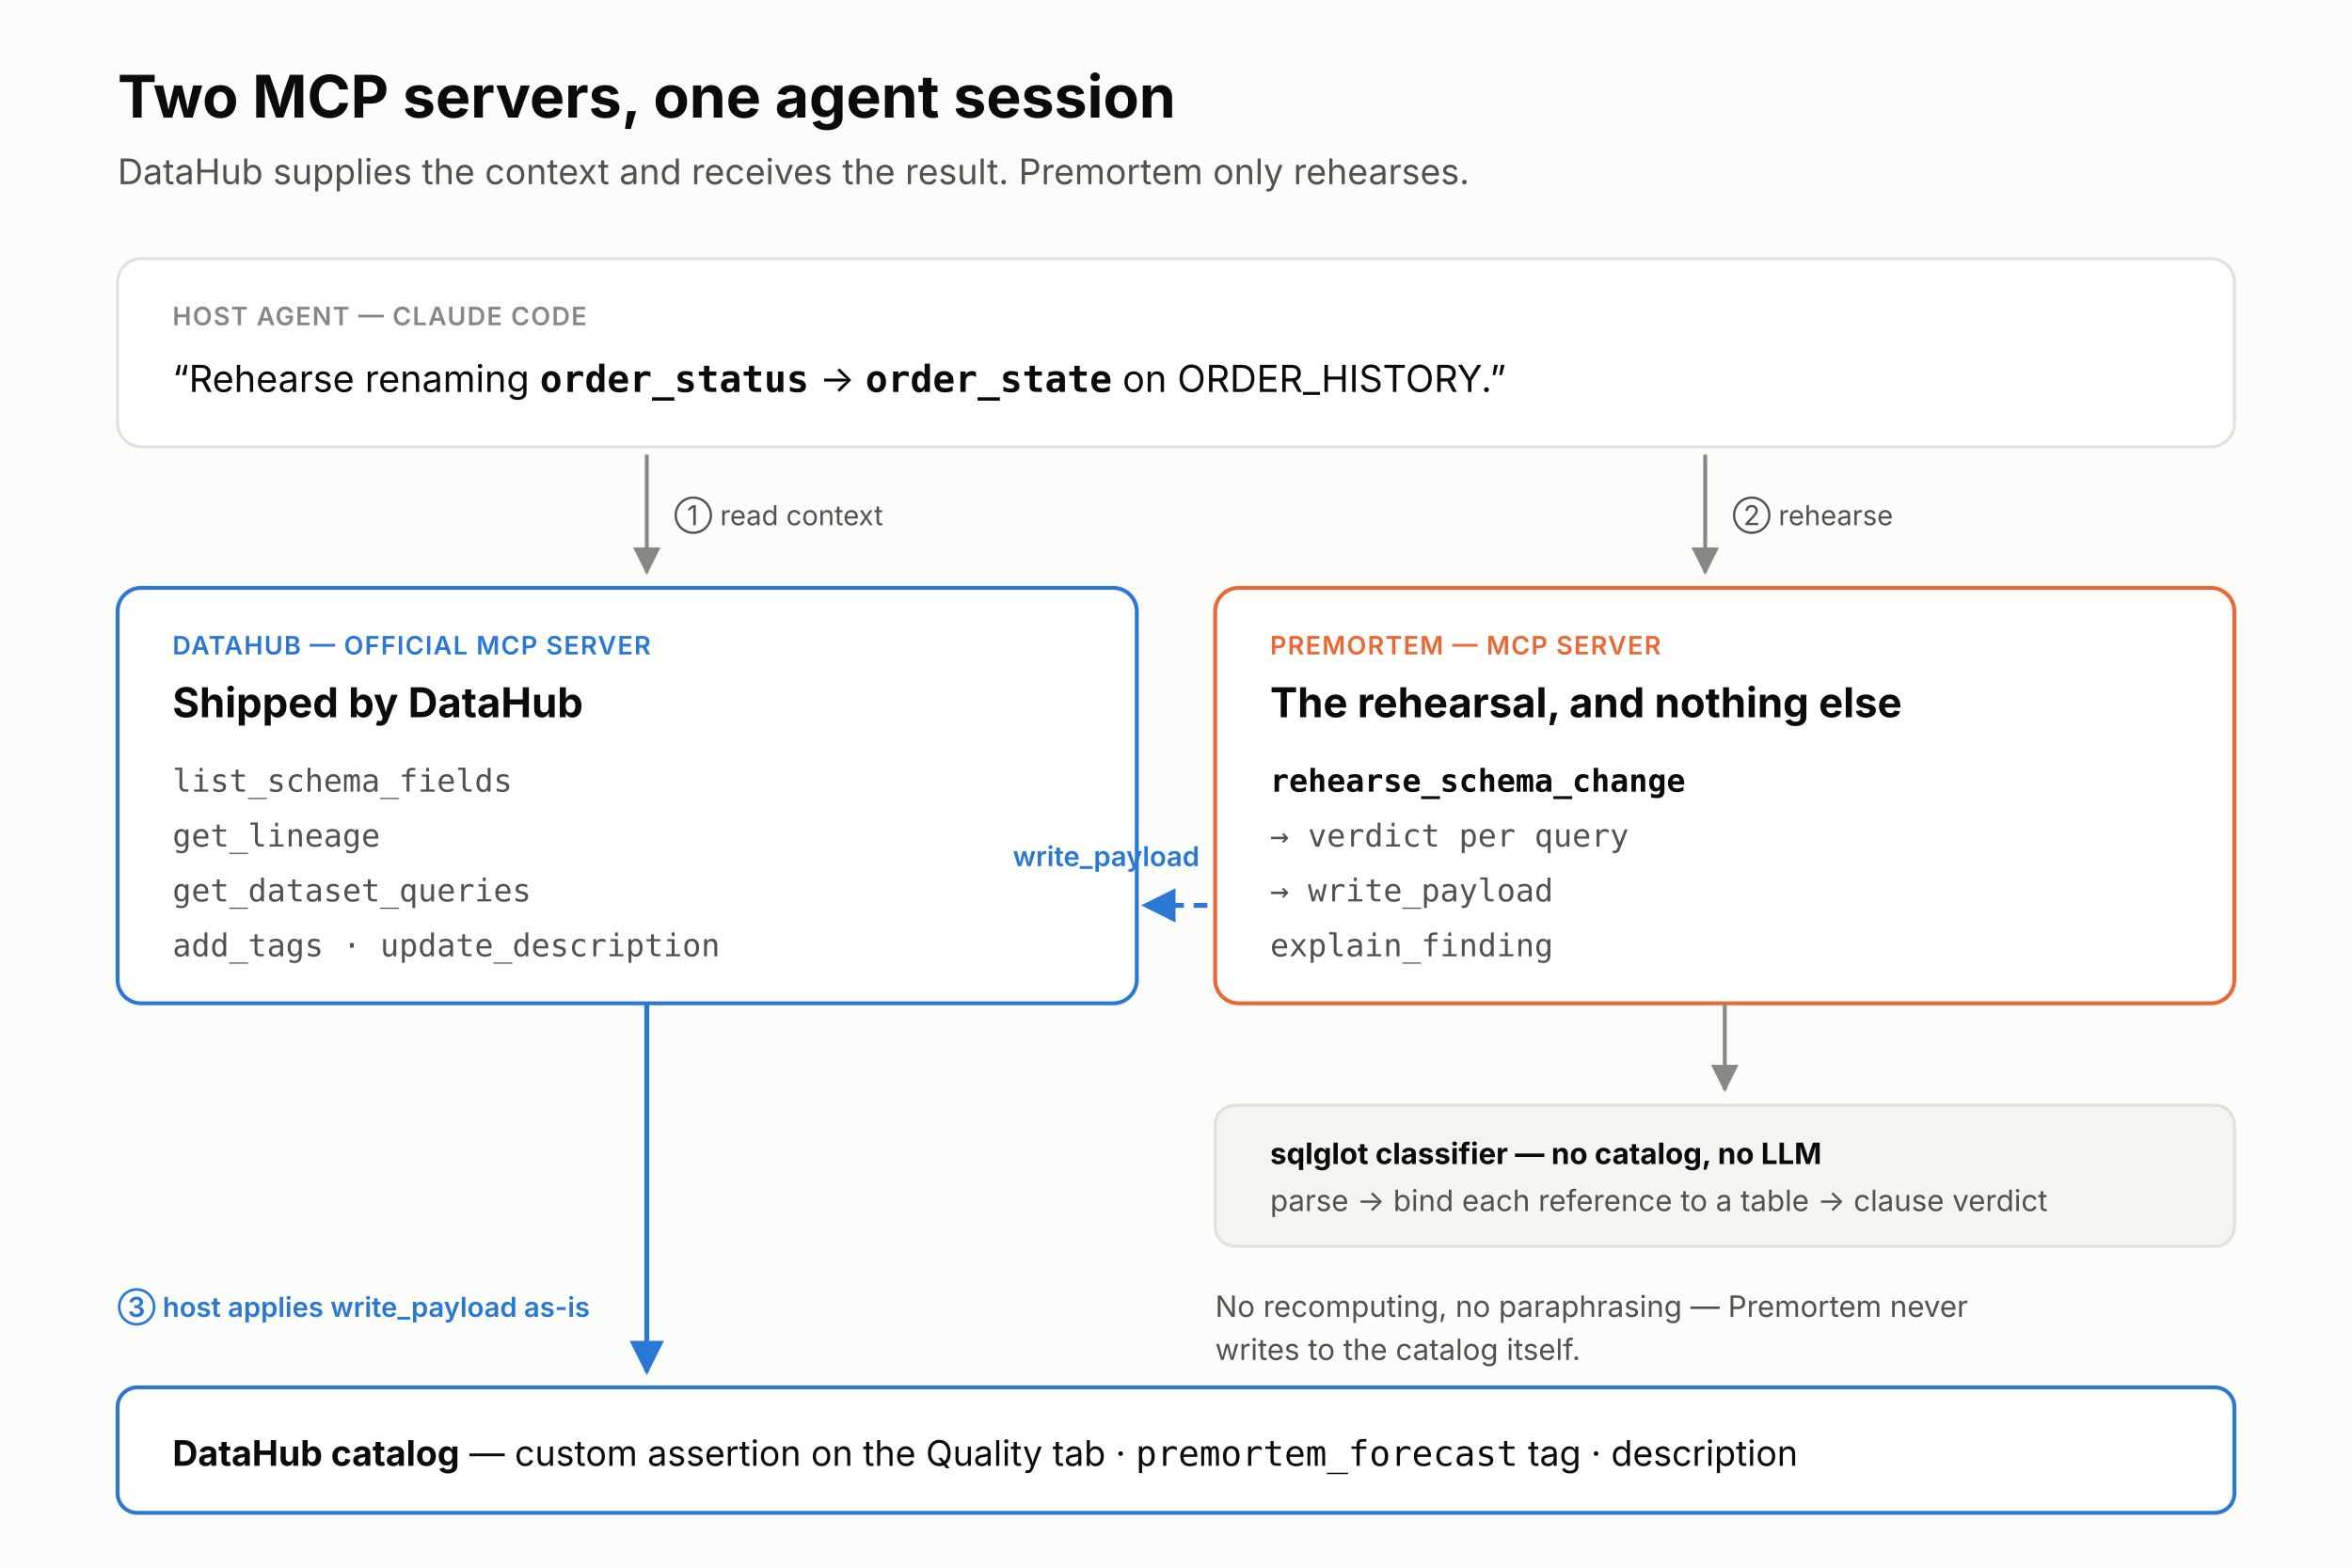
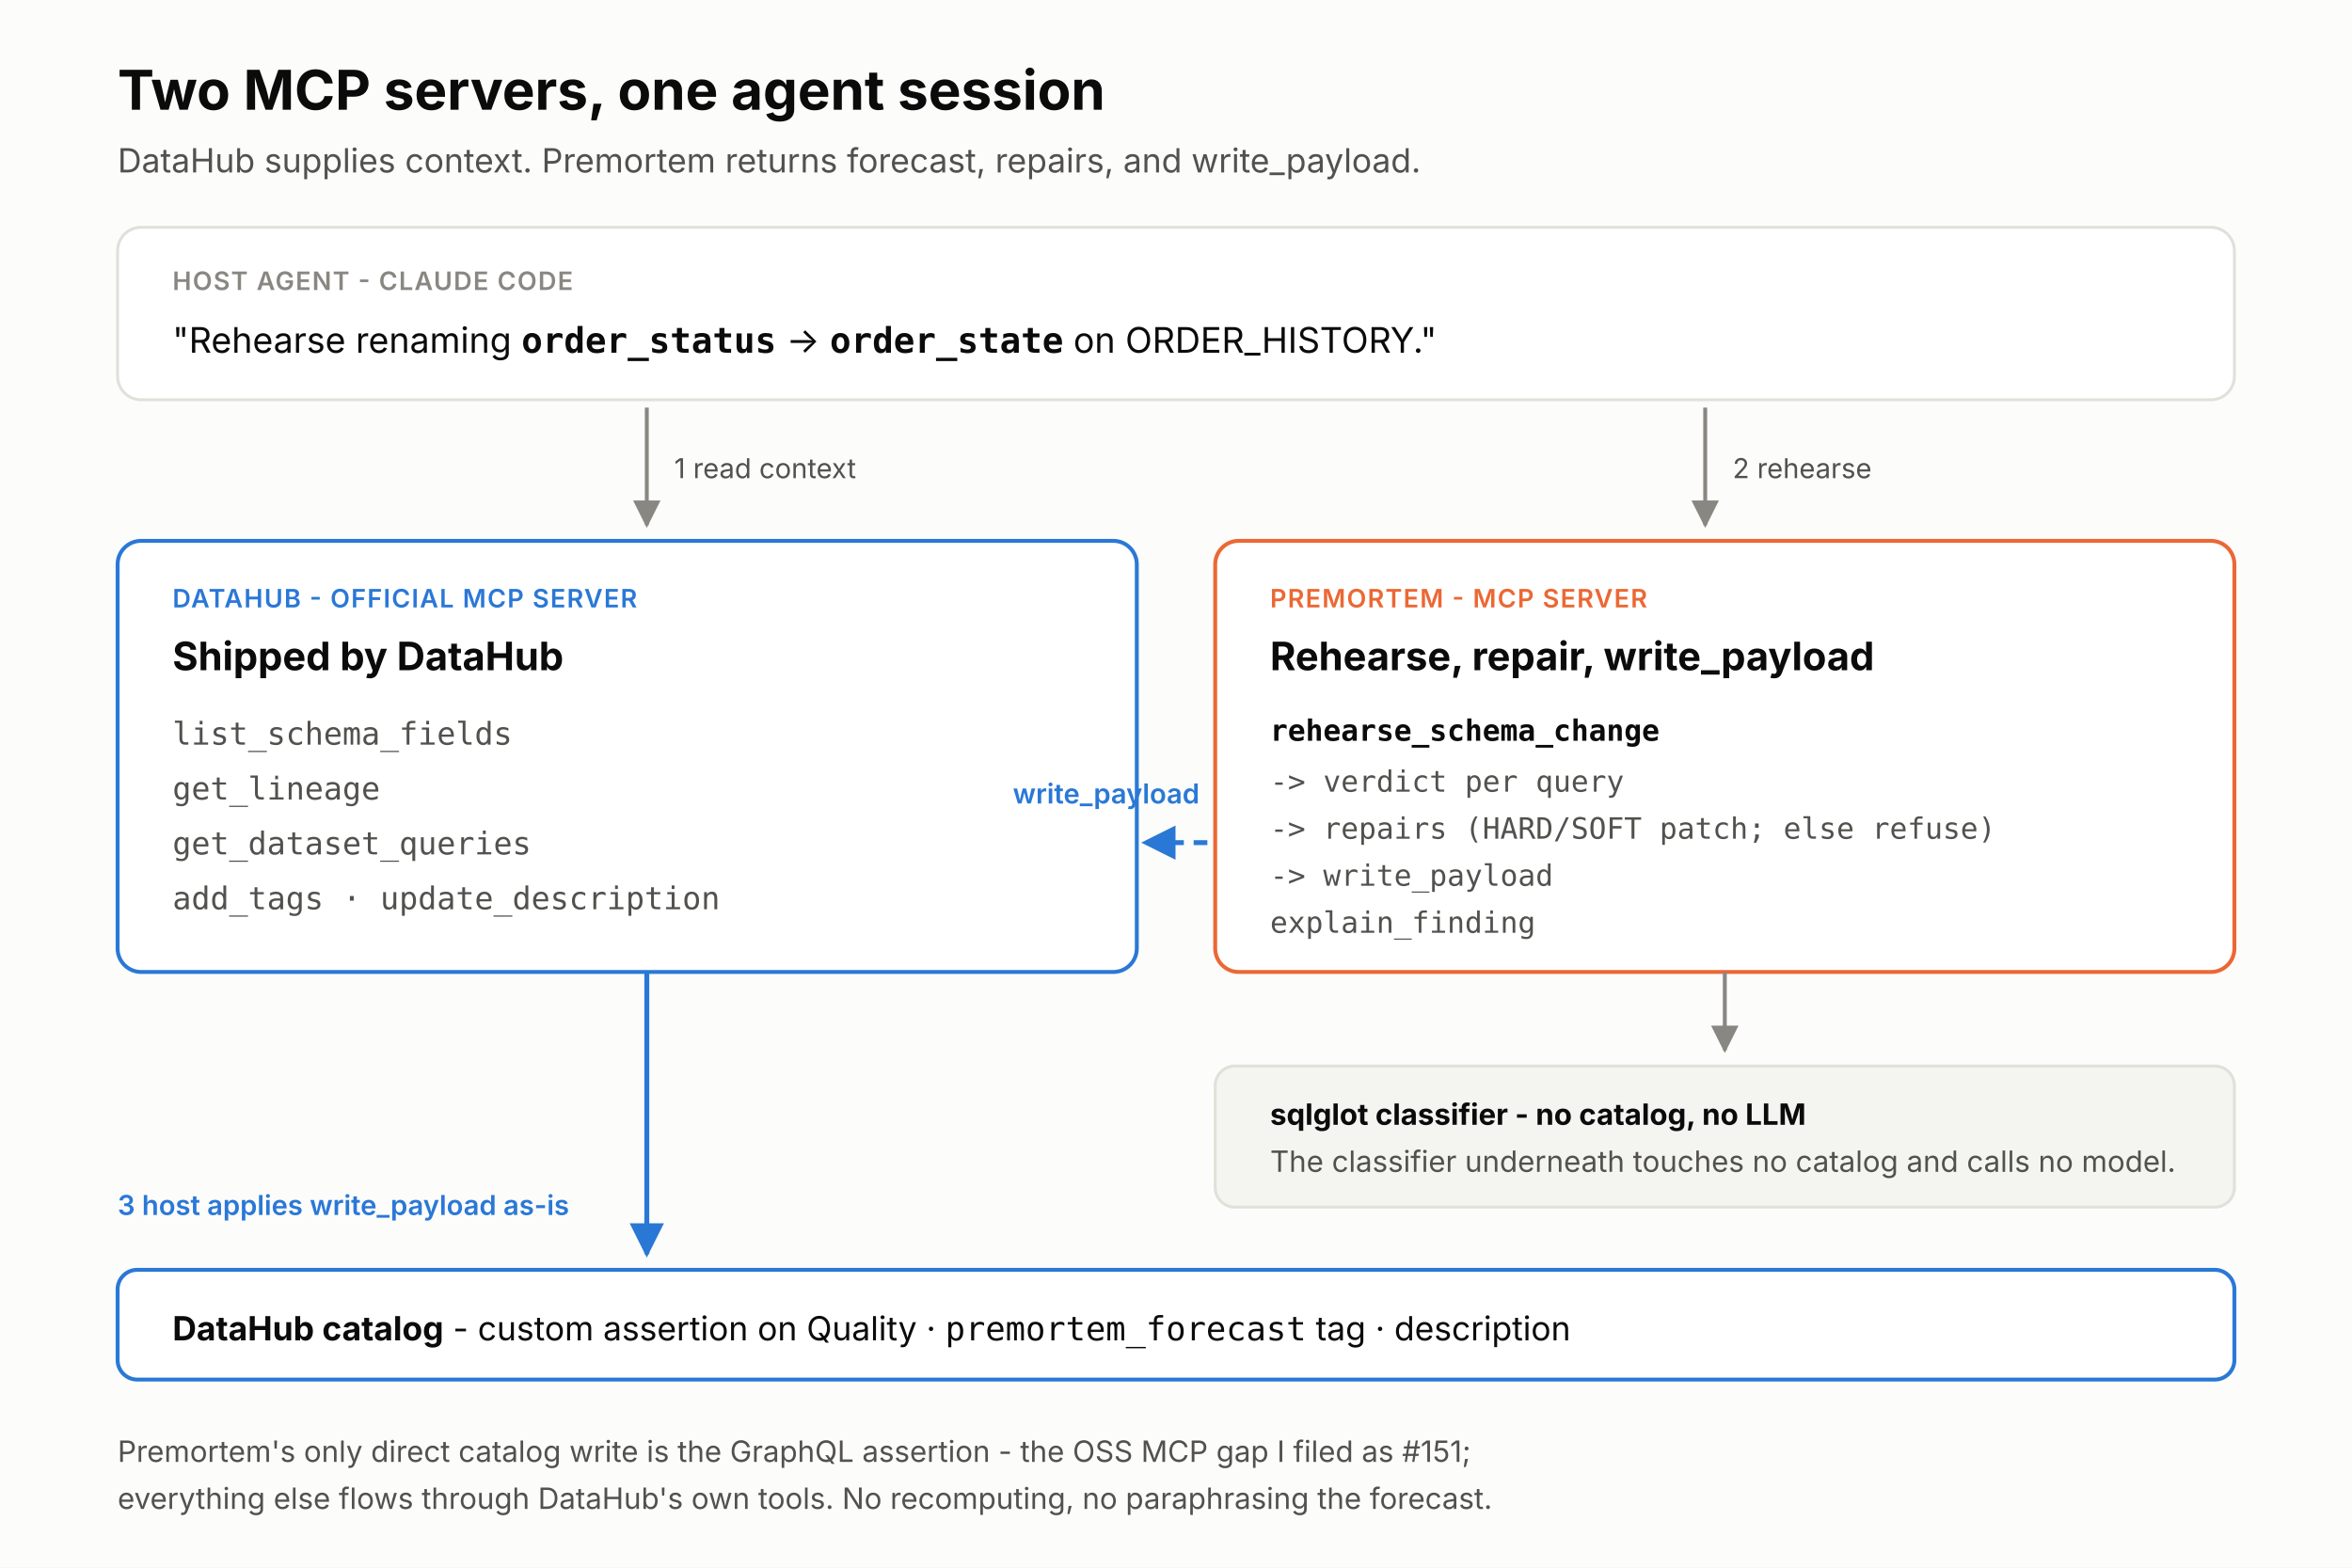
<svg xmlns="http://www.w3.org/2000/svg" viewBox="0 0 1200 800" width="1200" height="800" font-family="system-ui, -apple-system, 'Segoe UI', sans-serif">
  <rect width="1200" height="800" fill="#fcfcfb" />
  <defs>
    <marker id="ar" viewBox="0 0 10 10" refX="9" refY="5" markerWidth="7" markerHeight="7" orient="auto-start-reverse">
      <path d="M0 0 L10 5 L0 10 z" fill="#898781" />
    </marker>
    <marker id="arb" viewBox="0 0 10 10" refX="9" refY="5" markerWidth="7" markerHeight="7" orient="auto-start-reverse">
      <path d="M0 0 L10 5 L0 10 z" fill="#2a78d6" />
    </marker>
  </defs>
-   <text x="60" y="60" font-size="30" font-weight="700" fill="#0b0b0b">Two MCP servers, one agent session</text>
-   <text x="60" y="94" font-size="18" fill="#52514e">DataHub supplies the context and receives the result. Premortem only rehearses.</text>
-   <rect x="60" y="132" width="1080" height="96" rx="12" fill="#ffffff" stroke="#e1e0d9" stroke-width="1.5" />
-   <text x="88" y="166" font-size="13" font-weight="600" fill="#898781" letter-spacing="0.6">HOST AGENT — CLAUDE CODE</text>
-   <text x="88" y="200" font-size="19" fill="#0b0b0b">“Rehearse renaming <tspan font-family="ui-monospace, Menlo, monospace" font-weight="700">order_status</tspan> → <tspan font-family="ui-monospace, Menlo, monospace" font-weight="700">order_state</tspan> on ORDER_HISTORY.”</text>
-   <path d="M330 232 L330 292" stroke="#898781" stroke-width="2" marker-end="url(#ar)" />
-   <path d="M870 232 L870 292" stroke="#898781" stroke-width="2" marker-end="url(#ar)" />
-   <text x="344" y="268" font-size="14" fill="#52514e">① read context</text>
-   <text x="884" y="268" font-size="14" fill="#52514e">② rehearse</text>
-   <rect x="60" y="300" width="520" height="212" rx="12" fill="#ffffff" stroke="#2a78d6" stroke-width="2" />
-   <text x="88" y="334" font-size="13" font-weight="600" fill="#2a78d6" letter-spacing="0.6">DATAHUB — OFFICIAL MCP SERVER</text>
-   <text x="88" y="366" font-size="21" font-weight="700" fill="#0b0b0b">Shipped by DataHub</text>
+   <text x="60" y="56" font-size="28" font-weight="700" fill="#0b0b0b">Two MCP servers, one agent session</text>
+   <text x="60" y="88" font-size="17" fill="#52514e">DataHub supplies context. Premortem returns forecast, repairs, and write_payload.</text>
+   <rect x="60" y="116" width="1080" height="88" rx="12" fill="#ffffff" stroke="#e1e0d9" stroke-width="1.5" />
+   <text x="88" y="148" font-size="13" font-weight="600" fill="#898781" letter-spacing="0.6">HOST AGENT - CLAUDE CODE</text>
+   <text x="88" y="180" font-size="18" fill="#0b0b0b">"Rehearse renaming <tspan font-family="ui-monospace, Menlo, monospace" font-weight="700">order_status</tspan> -&gt; <tspan font-family="ui-monospace, Menlo, monospace" font-weight="700">order_state</tspan> on ORDER_HISTORY."</text>
+   <path d="M330 208 L330 268" stroke="#898781" stroke-width="2" marker-end="url(#ar)" />
+   <path d="M870 208 L870 268" stroke="#898781" stroke-width="2" marker-end="url(#ar)" />
+   <text x="344" y="244" font-size="14" fill="#52514e">1 read context</text>
+   <text x="884" y="244" font-size="14" fill="#52514e">2 rehearse</text>
+   <rect x="60" y="276" width="520" height="220" rx="12" fill="#ffffff" stroke="#2a78d6" stroke-width="2" />
+   <text x="88" y="310" font-size="13" font-weight="600" fill="#2a78d6" letter-spacing="0.6">DATAHUB - OFFICIAL MCP SERVER</text>
+   <text x="88" y="342" font-size="20" font-weight="700" fill="#0b0b0b">Shipped by DataHub</text>
  <g font-size="16" font-family="ui-monospace, Menlo, monospace" fill="#52514e">
-     <text x="88" y="404">list_schema_fields</text>
-     <text x="88" y="432">get_lineage</text>
-     <text x="88" y="460">get_dataset_queries</text>
-     <text x="88" y="488">add_tags · update_description</text>
+     <text x="88" y="380">list_schema_fields</text>
+     <text x="88" y="408">get_lineage</text>
+     <text x="88" y="436">get_dataset_queries</text>
+     <text x="88" y="464">add_tags · update_description</text>
  </g>
-   <rect x="620" y="300" width="520" height="212" rx="12" fill="#ffffff" stroke="#eb6834" stroke-width="2" />
-   <text x="648" y="334" font-size="13" font-weight="600" fill="#eb6834" letter-spacing="0.6">PREMORTEM — MCP SERVER</text>
-   <text x="648" y="366" font-size="21" font-weight="700" fill="#0b0b0b">The rehearsal, and nothing else</text>
-   <g font-size="16" font-family="ui-monospace, Menlo, monospace" fill="#52514e">
-     <text x="648" y="404" font-weight="700" fill="#0b0b0b">rehearse_schema_change</text>
-     <text x="648" y="432">  → verdict per query</text>
-     <text x="648" y="460">  → write_payload</text>
-     <text x="648" y="488">explain_finding</text>
+   <rect x="620" y="276" width="520" height="220" rx="12" fill="#ffffff" stroke="#eb6834" stroke-width="2" />
+   <text x="648" y="310" font-size="13" font-weight="600" fill="#eb6834" letter-spacing="0.6">PREMORTEM - MCP SERVER</text>
+   <text x="648" y="342" font-size="20" font-weight="700" fill="#0b0b0b">Rehearse, repair, write_payload</text>
+   <g font-size="15" font-family="ui-monospace, Menlo, monospace" fill="#52514e">
+     <text x="648" y="378" font-weight="700" fill="#0b0b0b">rehearse_schema_change</text>
+     <text x="648" y="404">  -&gt; verdict per query</text>
+     <text x="648" y="428">  -&gt; repairs (HARD/SOFT patch; else refuse)</text>
+     <text x="648" y="452">  -&gt; write_payload</text>
+     <text x="648" y="476">explain_finding</text>
  </g>
-   <path d="M880 512 L880 556" stroke="#898781" stroke-width="2" marker-end="url(#ar)" />
-   <rect x="620" y="564" width="520" height="72" rx="10" fill="#f4f4f1" stroke="#e1e0d9" stroke-width="1.5" />
-   <text x="648" y="594" font-size="15" font-weight="700" fill="#0b0b0b">sqlglot classifier — no catalog, no LLM</text>
-   <text x="648" y="618" font-size="15" fill="#52514e">parse → bind each reference to a table → clause verdict</text>
-   <path d="M616 462 L584 462" stroke="#2a78d6" stroke-width="2.5" stroke-dasharray="7 5" marker-end="url(#arb)" />
-   <text x="612" y="442" font-size="14" font-weight="600" fill="#2a78d6" text-anchor="end">write_payload</text>
-   <path d="M330 512 L330 700" stroke="#2a78d6" stroke-width="2.5" marker-end="url(#arb)" />
-   <text x="60" y="672" font-size="14" font-weight="600" fill="#2a78d6">③ host applies write_payload as-is</text>
-   <rect x="60" y="708" width="1080" height="64" rx="10" fill="#ffffff" stroke="#2a78d6" stroke-width="2" />
-   <text x="88" y="748" font-size="18" fill="#0b0b0b">
-     <tspan font-weight="700">DataHub catalog</tspan>  —  custom assertion on the Quality tab  ·  <tspan font-family="ui-monospace, Menlo, monospace">premortem_forecast</tspan> tag  ·  description</text>
-   <text x="620" y="672" font-size="15" fill="#52514e">No recomputing, no paraphrasing — Premortem never</text>
-   <text x="620" y="694" font-size="15" fill="#52514e">writes to the catalog itself.</text>
+   <path d="M880 496 L880 536" stroke="#898781" stroke-width="2" marker-end="url(#ar)" />
+   <rect x="620" y="544" width="520" height="72" rx="10" fill="#f4f4f1" stroke="#e1e0d9" stroke-width="1.5" />
+   <text x="648" y="574" font-size="15" font-weight="700" fill="#0b0b0b">sqlglot classifier - no catalog, no LLM</text>
+   <text x="648" y="598" font-size="15" fill="#52514e">The classifier underneath touches no catalog and calls no model.</text>
+   <path d="M616 430 L584 430" stroke="#2a78d6" stroke-width="2.5" stroke-dasharray="7 5" marker-end="url(#arb)" />
+   <text x="612" y="410" font-size="14" font-weight="600" fill="#2a78d6" text-anchor="end">write_payload</text>
+   <path d="M330 496 L330 640" stroke="#2a78d6" stroke-width="2.5" marker-end="url(#arb)" />
+   <text x="60" y="620" font-size="14" font-weight="600" fill="#2a78d6">3 host applies write_payload as-is</text>
+   <rect x="60" y="648" width="1080" height="56" rx="10" fill="#ffffff" stroke="#2a78d6" stroke-width="2" />
+   <text x="88" y="684" font-size="17" fill="#0b0b0b">
+     <tspan font-weight="700">DataHub catalog</tspan>  -  custom assertion on Quality  ·  <tspan font-family="ui-monospace, Menlo, monospace">premortem_forecast</tspan> tag  ·  description</text>
+   <text x="60" y="746" font-size="15" fill="#52514e">Premortem's only direct catalog write is the GraphQL assertion - the OSS MCP gap I filed as #151;</text>
+   <text x="60" y="770" font-size="15" fill="#52514e">everything else flows through DataHub's own tools. No recomputing, no paraphrasing the forecast.</text>
</svg>
